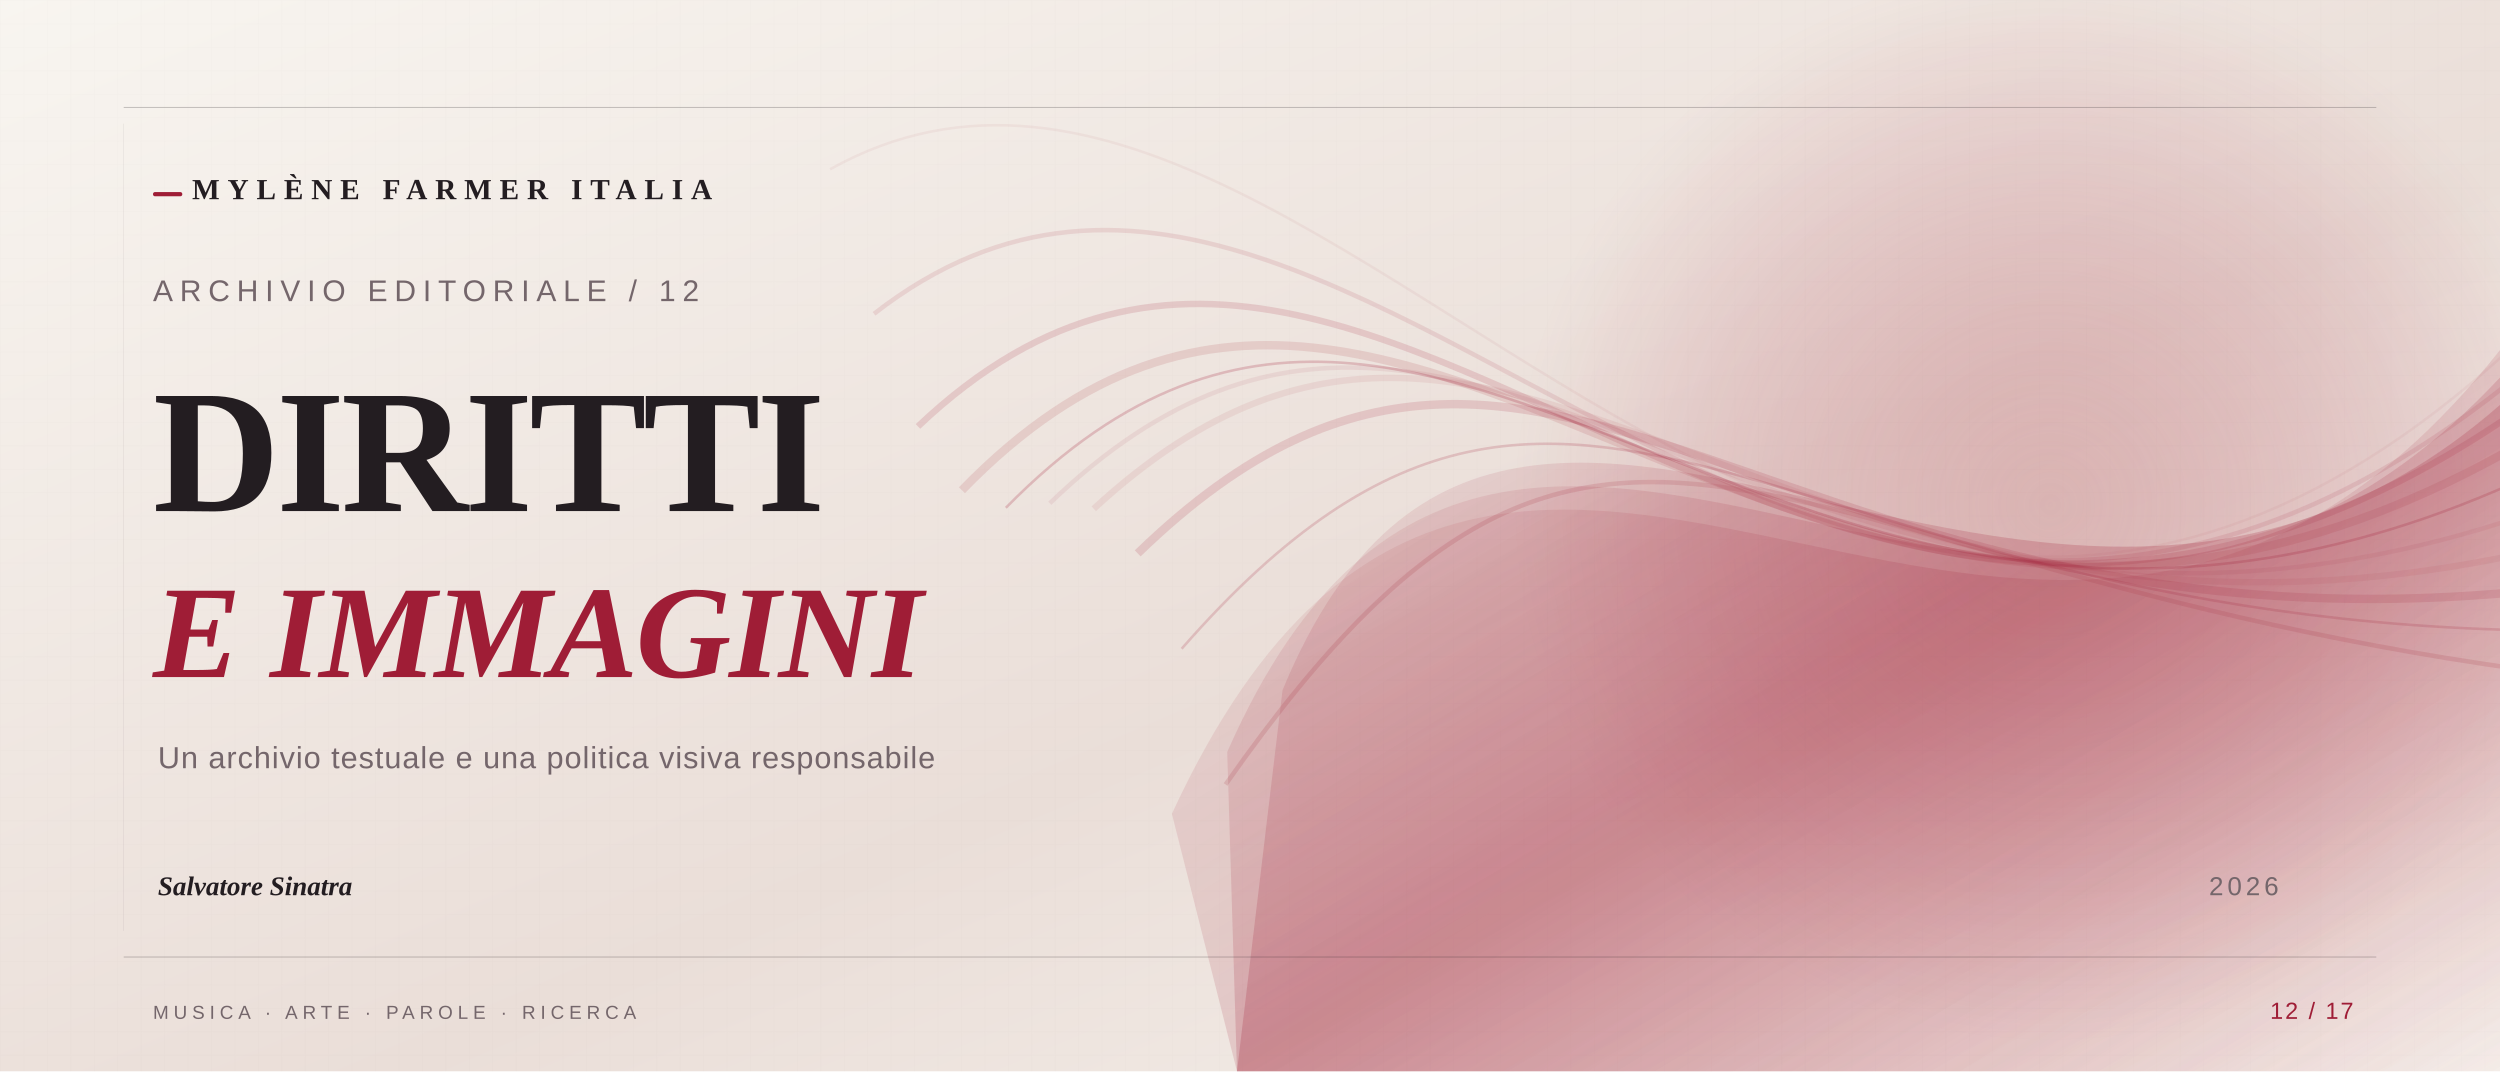
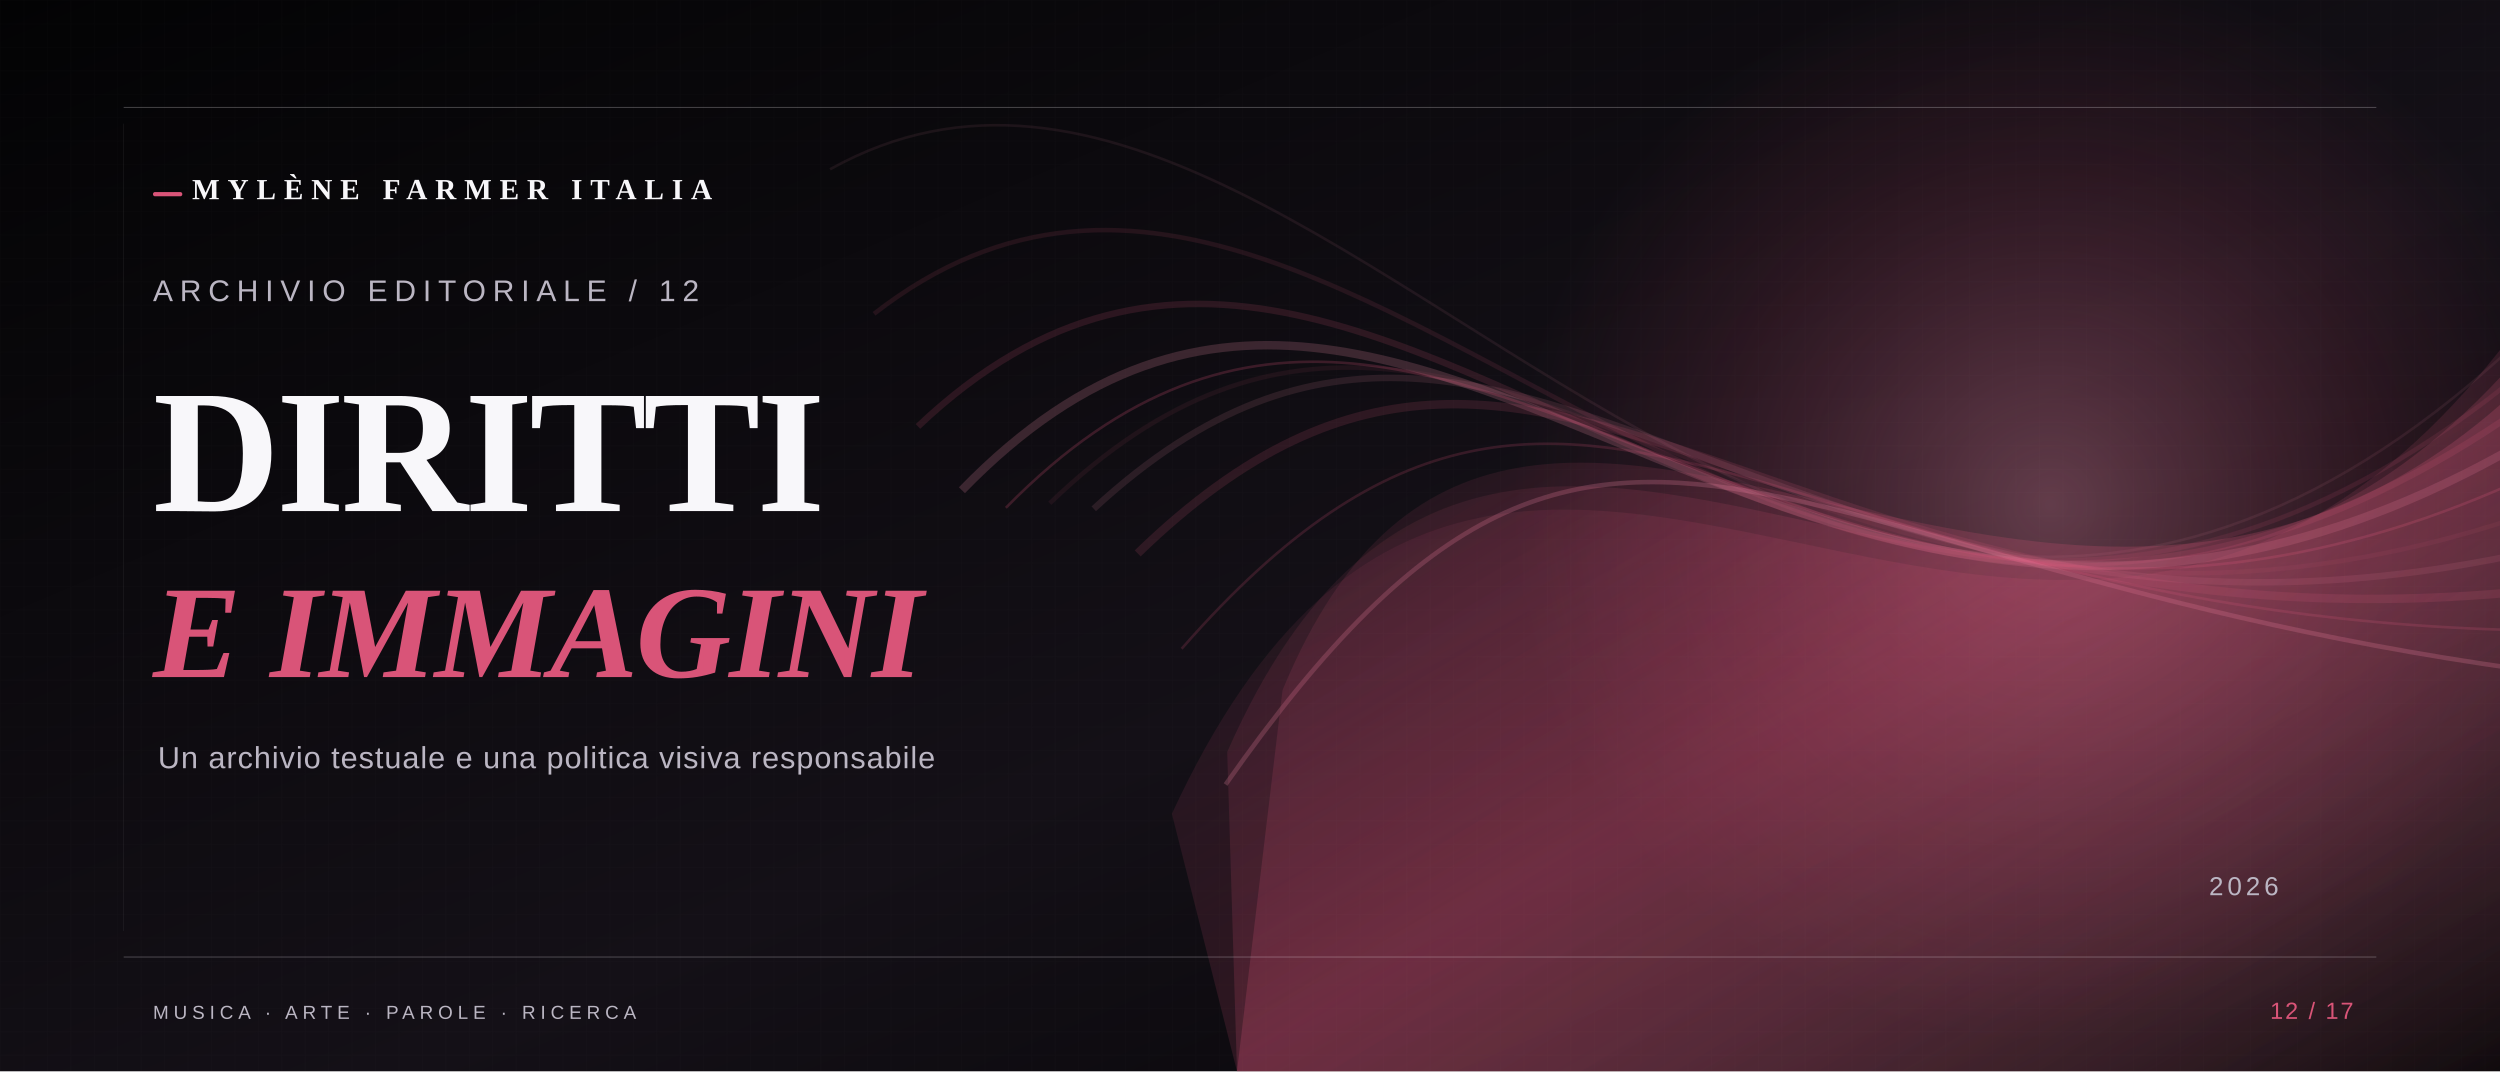
<svg xmlns="http://www.w3.org/2000/svg" width="7680" height="3291" viewBox="0 0 7680 3291" role="img" aria-label="Banner editoriale DIRITTI E IMMAGINI — Mylène Farmer Italia">
  <defs>
    <linearGradient id="base" x1="0" y1="0" x2="1" y2="1">
-       <stop offset="0" stop-color="#f8f5f0" />
-       <stop offset=".58" stop-color="#eaded8" />
-       <stop offset="1" stop-color="#f8f5f0" />
+       <stop offset="0" stop-color="#030304" />
+       <stop offset=".58" stop-color="#141017" />
+       <stop offset="1" stop-color="#030304" />
    </linearGradient>
    <radialGradient id="orb" cx="50%" cy="50%" r="50%">
-       <stop offset="0" stop-color="#b75c64" stop-opacity=".55" />
-       <stop offset=".65" stop-color="#9f1d36" stop-opacity=".19" />
-       <stop offset="1" stop-color="#9f1d36" stop-opacity="0" />
+       <stop offset="0" stop-color="#ff97b4" stop-opacity=".55" />
+       <stop offset=".65" stop-color="#d95478" stop-opacity=".19" />
+       <stop offset="1" stop-color="#d95478" stop-opacity="0" />
    </radialGradient>
    <linearGradient id="ribbon" x1="0" y1="0" x2="1" y2="1">
-       <stop offset="0" stop-color="#9f1d36" stop-opacity="0" />
-       <stop offset=".5" stop-color="#9f1d36" stop-opacity=".75" />
-       <stop offset="1" stop-color="#b75c64" stop-opacity="0" />
+       <stop offset="0" stop-color="#d95478" stop-opacity="0" />
+       <stop offset=".5" stop-color="#d95478" stop-opacity=".75" />
+       <stop offset="1" stop-color="#ff97b4" stop-opacity="0" />
    </linearGradient>
    <pattern id="micro" width="72" height="72" patternUnits="userSpaceOnUse">
-       <path d="M72 0H0V72" fill="none" stroke="#231d21" stroke-width="1" opacity=".045" />
+       <path d="M72 0H0V72" fill="none" stroke="#f8f7fa" stroke-width="1" opacity=".045" />
    </pattern>
  </defs>
  <rect width="7680" height="3291" fill="url(#base)" />
  <rect width="7680" height="3291" fill="url(#micro)" />
  <circle cx="6300" cy="1550" r="1660" fill="url(#orb)" opacity=".62" />
-   <path d="M 2550 520 C 4200 -400, 5850 3800, 8400 280" fill="none" stroke="#b75c64" stroke-width="8" opacity="0.080" />
-   <path d="M 2685 964 C 4290 -285, 5805 3590, 8400 485" fill="none" stroke="#9f1d36" stroke-width="14" opacity="0.115" />
-   <path d="M 2820 1310 C 4380 -170, 5760 3380, 8400 690" fill="none" stroke="#9f1d36" stroke-width="20" opacity="0.150" />
-   <path d="M 2955 1506 C 4470 -55, 5715 3170, 8400 895" fill="none" stroke="#b75c64" stroke-width="26" opacity="0.185" />
-   <path d="M 3090 1560 C 4560 60, 5670 2960, 8400 1100" fill="none" stroke="#9f1d36" stroke-width="8" opacity="0.220" />
-   <path d="M 3225 1546 C 4650 175, 5625 2750, 8400 1305" fill="none" stroke="#9f1d36" stroke-width="14" opacity="0.080" />
-   <path d="M 3360 1563 C 4740 290, 5580 2540, 8400 1510" fill="none" stroke="#b75c64" stroke-width="20" opacity="0.115" />
-   <path d="M 3495 1700 C 4830 405, 5535 2330, 8400 1715" fill="none" stroke="#9f1d36" stroke-width="26" opacity="0.150" />
-   <path d="M 3630 1993 C 4920 520, 5490 2120, 8400 1920" fill="none" stroke="#9f1d36" stroke-width="8" opacity="0.185" />
-   <path d="M 3765 2410 C 5010 635, 5445 1910, 8400 2125" fill="none" stroke="#b75c64" stroke-width="14" opacity="0.220" />
+   <path d="M 2550 520 C 4200 -400, 5850 3800, 8400 280" fill="none" stroke="#ff97b4" stroke-width="8" opacity="0.080" />
+   <path d="M 2685 964 C 4290 -285, 5805 3590, 8400 485" fill="none" stroke="#d95478" stroke-width="14" opacity="0.115" />
+   <path d="M 2820 1310 C 4380 -170, 5760 3380, 8400 690" fill="none" stroke="#d95478" stroke-width="20" opacity="0.150" />
+   <path d="M 2955 1506 C 4470 -55, 5715 3170, 8400 895" fill="none" stroke="#ff97b4" stroke-width="26" opacity="0.185" />
+   <path d="M 3090 1560 C 4560 60, 5670 2960, 8400 1100" fill="none" stroke="#d95478" stroke-width="8" opacity="0.220" />
+   <path d="M 3225 1546 C 4650 175, 5625 2750, 8400 1305" fill="none" stroke="#d95478" stroke-width="14" opacity="0.080" />
+   <path d="M 3360 1563 C 4740 290, 5580 2540, 8400 1510" fill="none" stroke="#ff97b4" stroke-width="20" opacity="0.115" />
+   <path d="M 3495 1700 C 4830 405, 5535 2330, 8400 1715" fill="none" stroke="#d95478" stroke-width="26" opacity="0.150" />
+   <path d="M 3630 1993 C 4920 520, 5490 2120, 8400 1920" fill="none" stroke="#d95478" stroke-width="8" opacity="0.185" />
+   <path d="M 3765 2410 C 5010 635, 5445 1910, 8400 2125" fill="none" stroke="#ff97b4" stroke-width="14" opacity="0.220" />
  <path d="M 3600 2500 C 4700 120, 6500 3400, 8050 500 L 8050 3291 L 3800 3291 Z" fill="url(#ribbon)" opacity="0.20" />
  <path d="M 3770 2310 C 4700 200, 6500 3150, 8050 670 L 8050 3291 L 3800 3291 Z" fill="url(#ribbon)" opacity="0.26" />
  <path d="M 3940 2120 C 4700 280, 6500 2900, 8050 840 L 8050 3291 L 3800 3291 Z" fill="url(#ribbon)" opacity="0.31" />
-   <path d="M 380 330 H 7300" stroke="#231d21" stroke-width="3" opacity=".26" />
-   <path d="M 380 2940 H 7300" stroke="#231d21" stroke-width="3" opacity=".26" />
-   <path d="M 380 380 V 2860" stroke="#231d21" stroke-width="2" opacity=".08" />
-   <rect x="470" y="590" width="90" height="13" rx="6" fill="#9f1d36" />
-   <text x="590" y="612" fill="#231d21" font-family="Times New Roman, Liberation Serif, serif" font-weight="700" font-size="90" letter-spacing="24">MYLÈNE FARMER ITALIA</text>
-   <text x="470" y="925" fill="#74666b" font-family="Arial, Helvetica, sans-serif" font-size="92" letter-spacing="21">ARCHIVIO EDITORIALE  /  12</text>
-   <text x="470" y="1570" fill="#231d21" font-family="Times New Roman, Liberation Serif, serif" font-weight="700" font-size="540" letter-spacing="-11">DIRITTI</text>
-   <text x="470" y="2080" fill="#9f1d36" font-family="Times New Roman, Liberation Serif, serif" font-weight="700" font-style="italic" font-size="405" letter-spacing="-6">E IMMAGINI</text>
-   <text x="485" y="2360" fill="#74666b" font-family="Arial, Helvetica, sans-serif" font-size="94" letter-spacing="3">Un archivio testuale e una politica visiva responsabile</text>
-   <text x="485" y="2750" fill="#231d21" font-family="Times New Roman, Liberation Serif, serif" font-size="83" font-style="italic" font-weight="700">Salvatore Sinatra</text>
-   <text x="7000" y="2750" text-anchor="end" fill="#74666b" font-family="Arial, Helvetica, sans-serif" font-size="80" letter-spacing="12">2026</text>
-   <text x="470" y="3130" fill="#74666b" font-family="Arial, Helvetica, sans-serif" font-size="58" letter-spacing="15">MUSICA  ·  ARTE  ·  PAROLE  ·  RICERCA</text>
-   <text x="7230" y="3130" text-anchor="end" fill="#9f1d36" font-family="Arial, Helvetica, sans-serif" font-size="72" letter-spacing="6">12 / 17</text>
+   <path d="M 380 330 H 7300" stroke="#f8f7fa" stroke-width="3" opacity=".26" />
+   <path d="M 380 2940 H 7300" stroke="#f8f7fa" stroke-width="3" opacity=".26" />
+   <path d="M 380 380 V 2860" stroke="#f8f7fa" stroke-width="2" opacity=".08" />
+   <rect x="470" y="590" width="90" height="13" rx="6" fill="#d95478" />
+   <text x="590" y="612" fill="#f8f7fa" font-family="Times New Roman, Liberation Serif, serif" font-weight="700" font-size="90" letter-spacing="24">MYLÈNE FARMER ITALIA</text>
+   <text x="470" y="925" fill="#bbb6c3" font-family="Arial, Helvetica, sans-serif" font-size="92" letter-spacing="21">ARCHIVIO EDITORIALE  /  12</text>
+   <text x="470" y="1570" fill="#f8f7fa" font-family="Times New Roman, Liberation Serif, serif" font-weight="700" font-size="540" letter-spacing="-11">DIRITTI</text>
+   <text x="470" y="2080" fill="#d95478" font-family="Times New Roman, Liberation Serif, serif" font-weight="700" font-style="italic" font-size="405" letter-spacing="-6">E IMMAGINI</text>
+   <text x="485" y="2360" fill="#bbb6c3" font-family="Arial, Helvetica, sans-serif" font-size="94" letter-spacing="3">Un archivio testuale e una politica visiva responsabile</text>
+   <text x="7000" y="2750" text-anchor="end" fill="#bbb6c3" font-family="Arial, Helvetica, sans-serif" font-size="80" letter-spacing="12">2026</text>
+   <text x="470" y="3130" fill="#bbb6c3" font-family="Arial, Helvetica, sans-serif" font-size="58" letter-spacing="15">MUSICA  ·  ARTE  ·  PAROLE  ·  RICERCA</text>
+   <text x="7230" y="3130" text-anchor="end" fill="#d95478" font-family="Arial, Helvetica, sans-serif" font-size="72" letter-spacing="6">12 / 17</text>
</svg>
